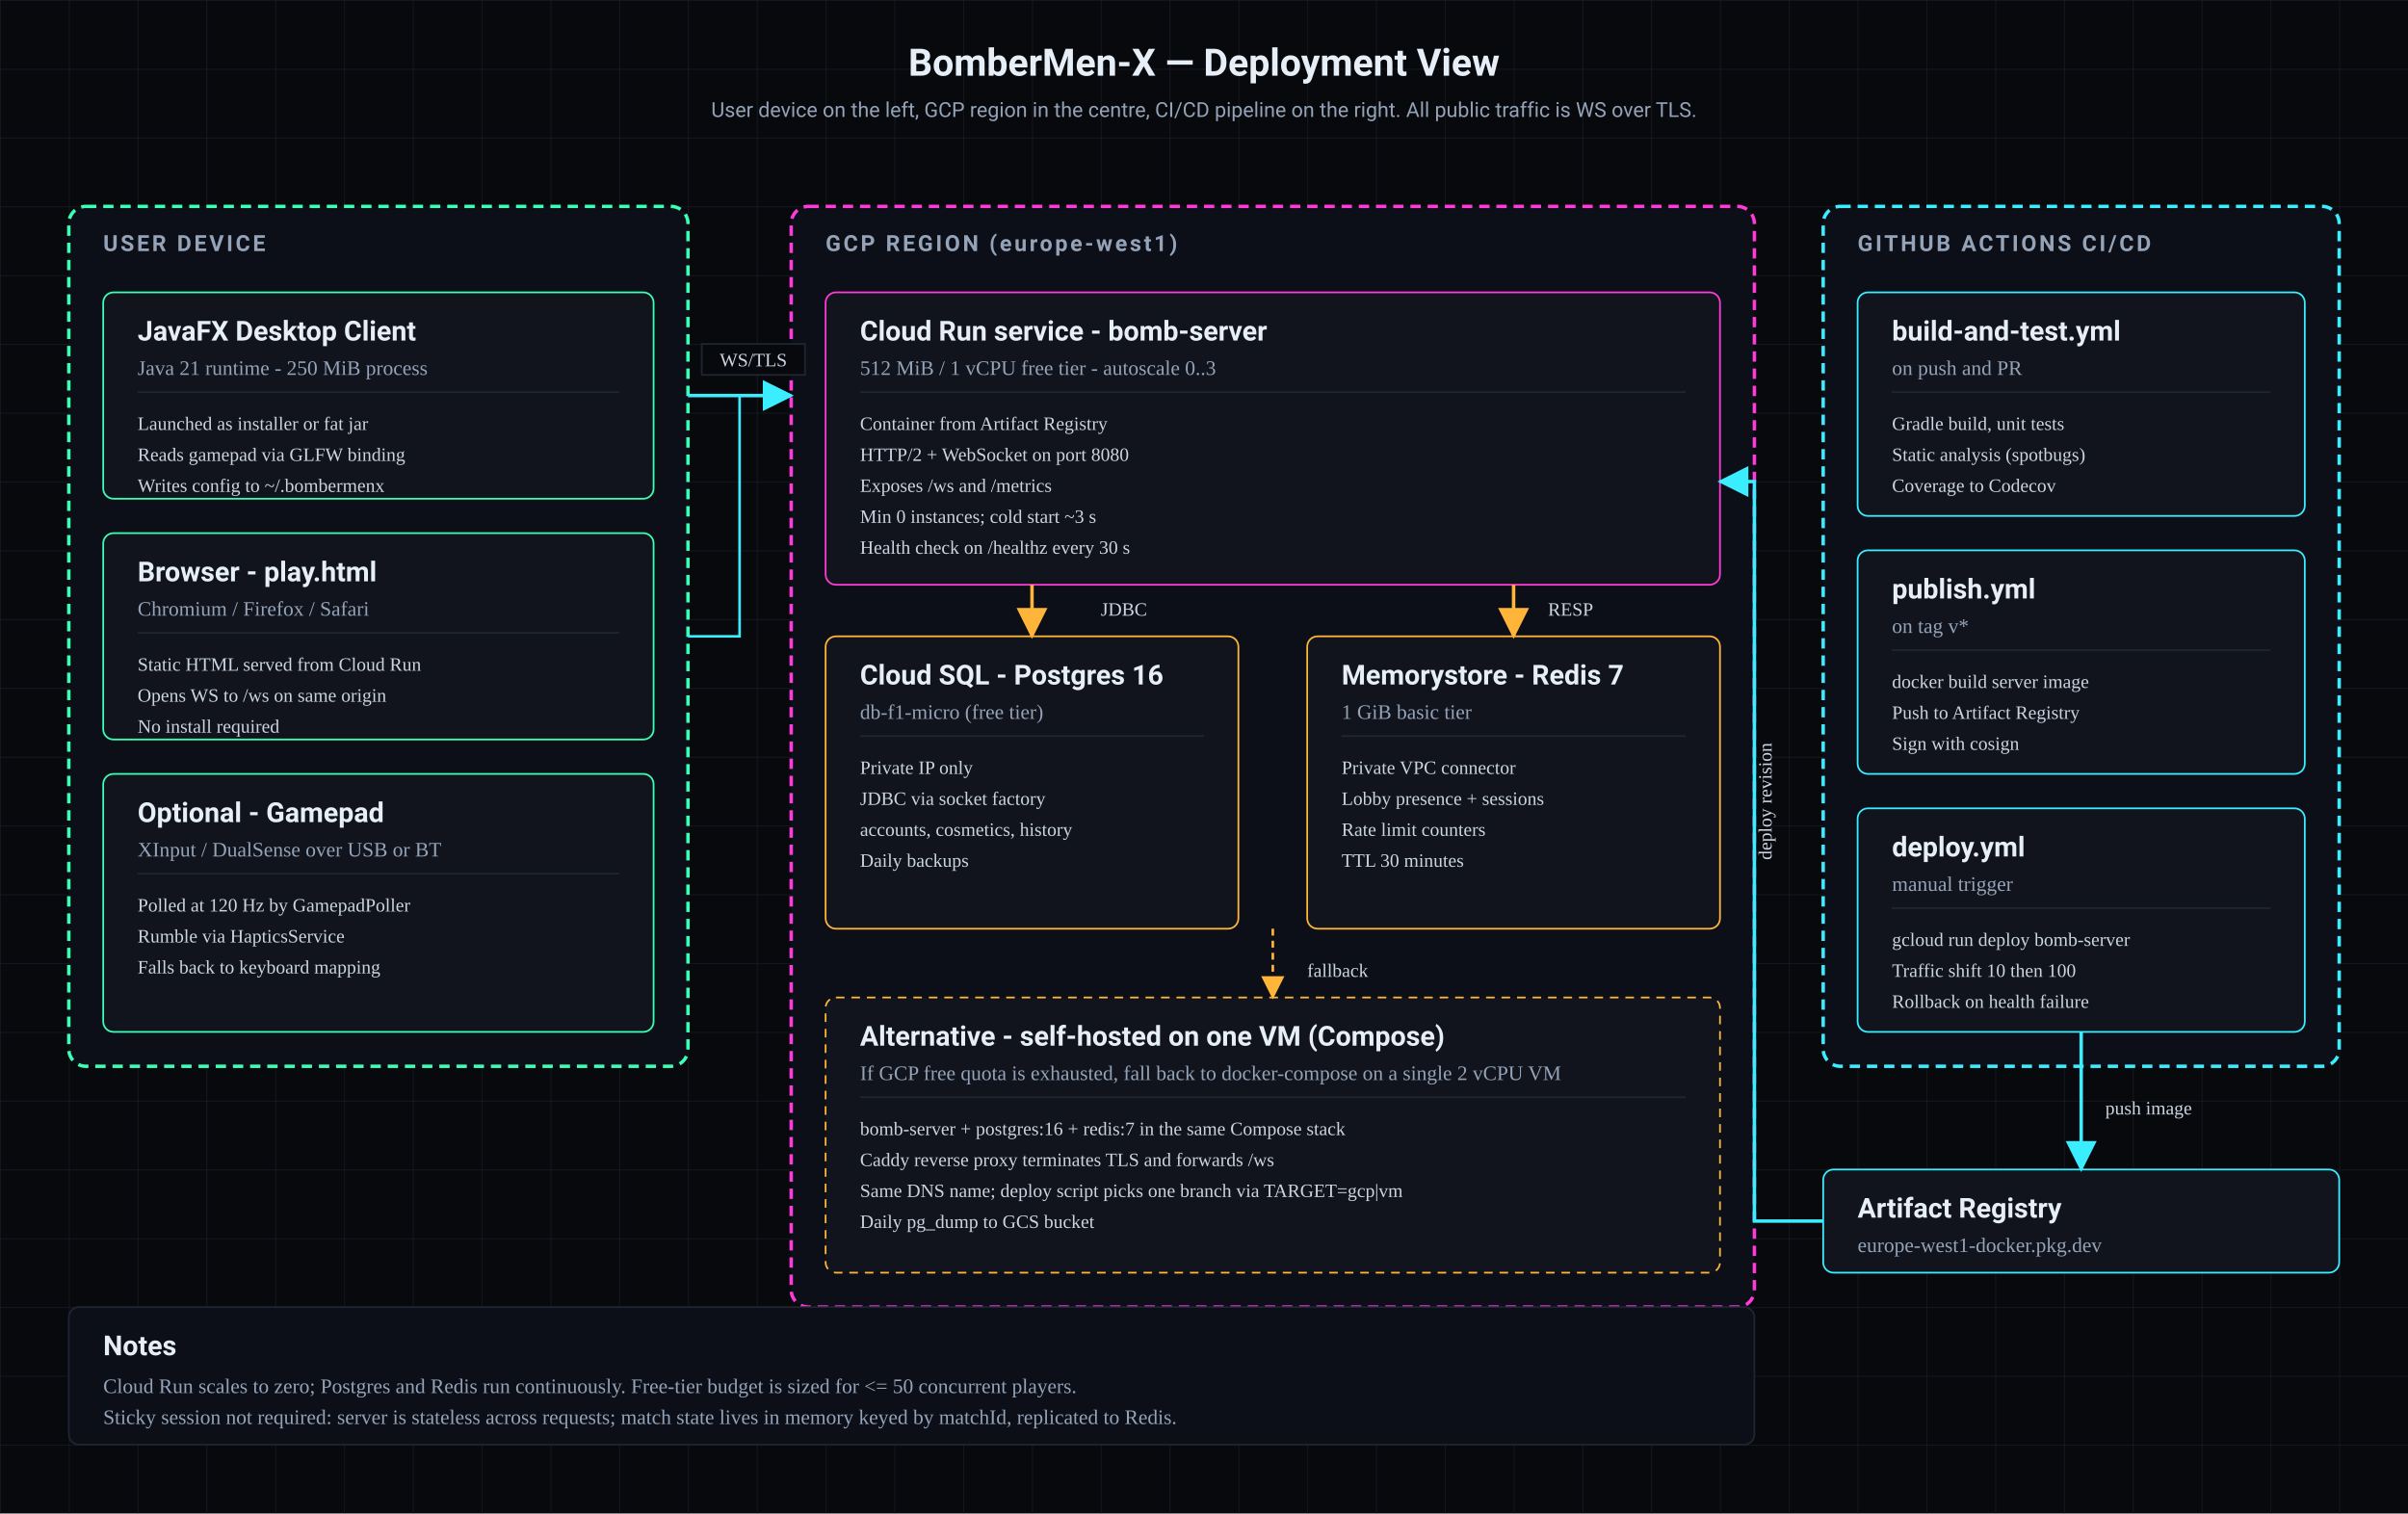
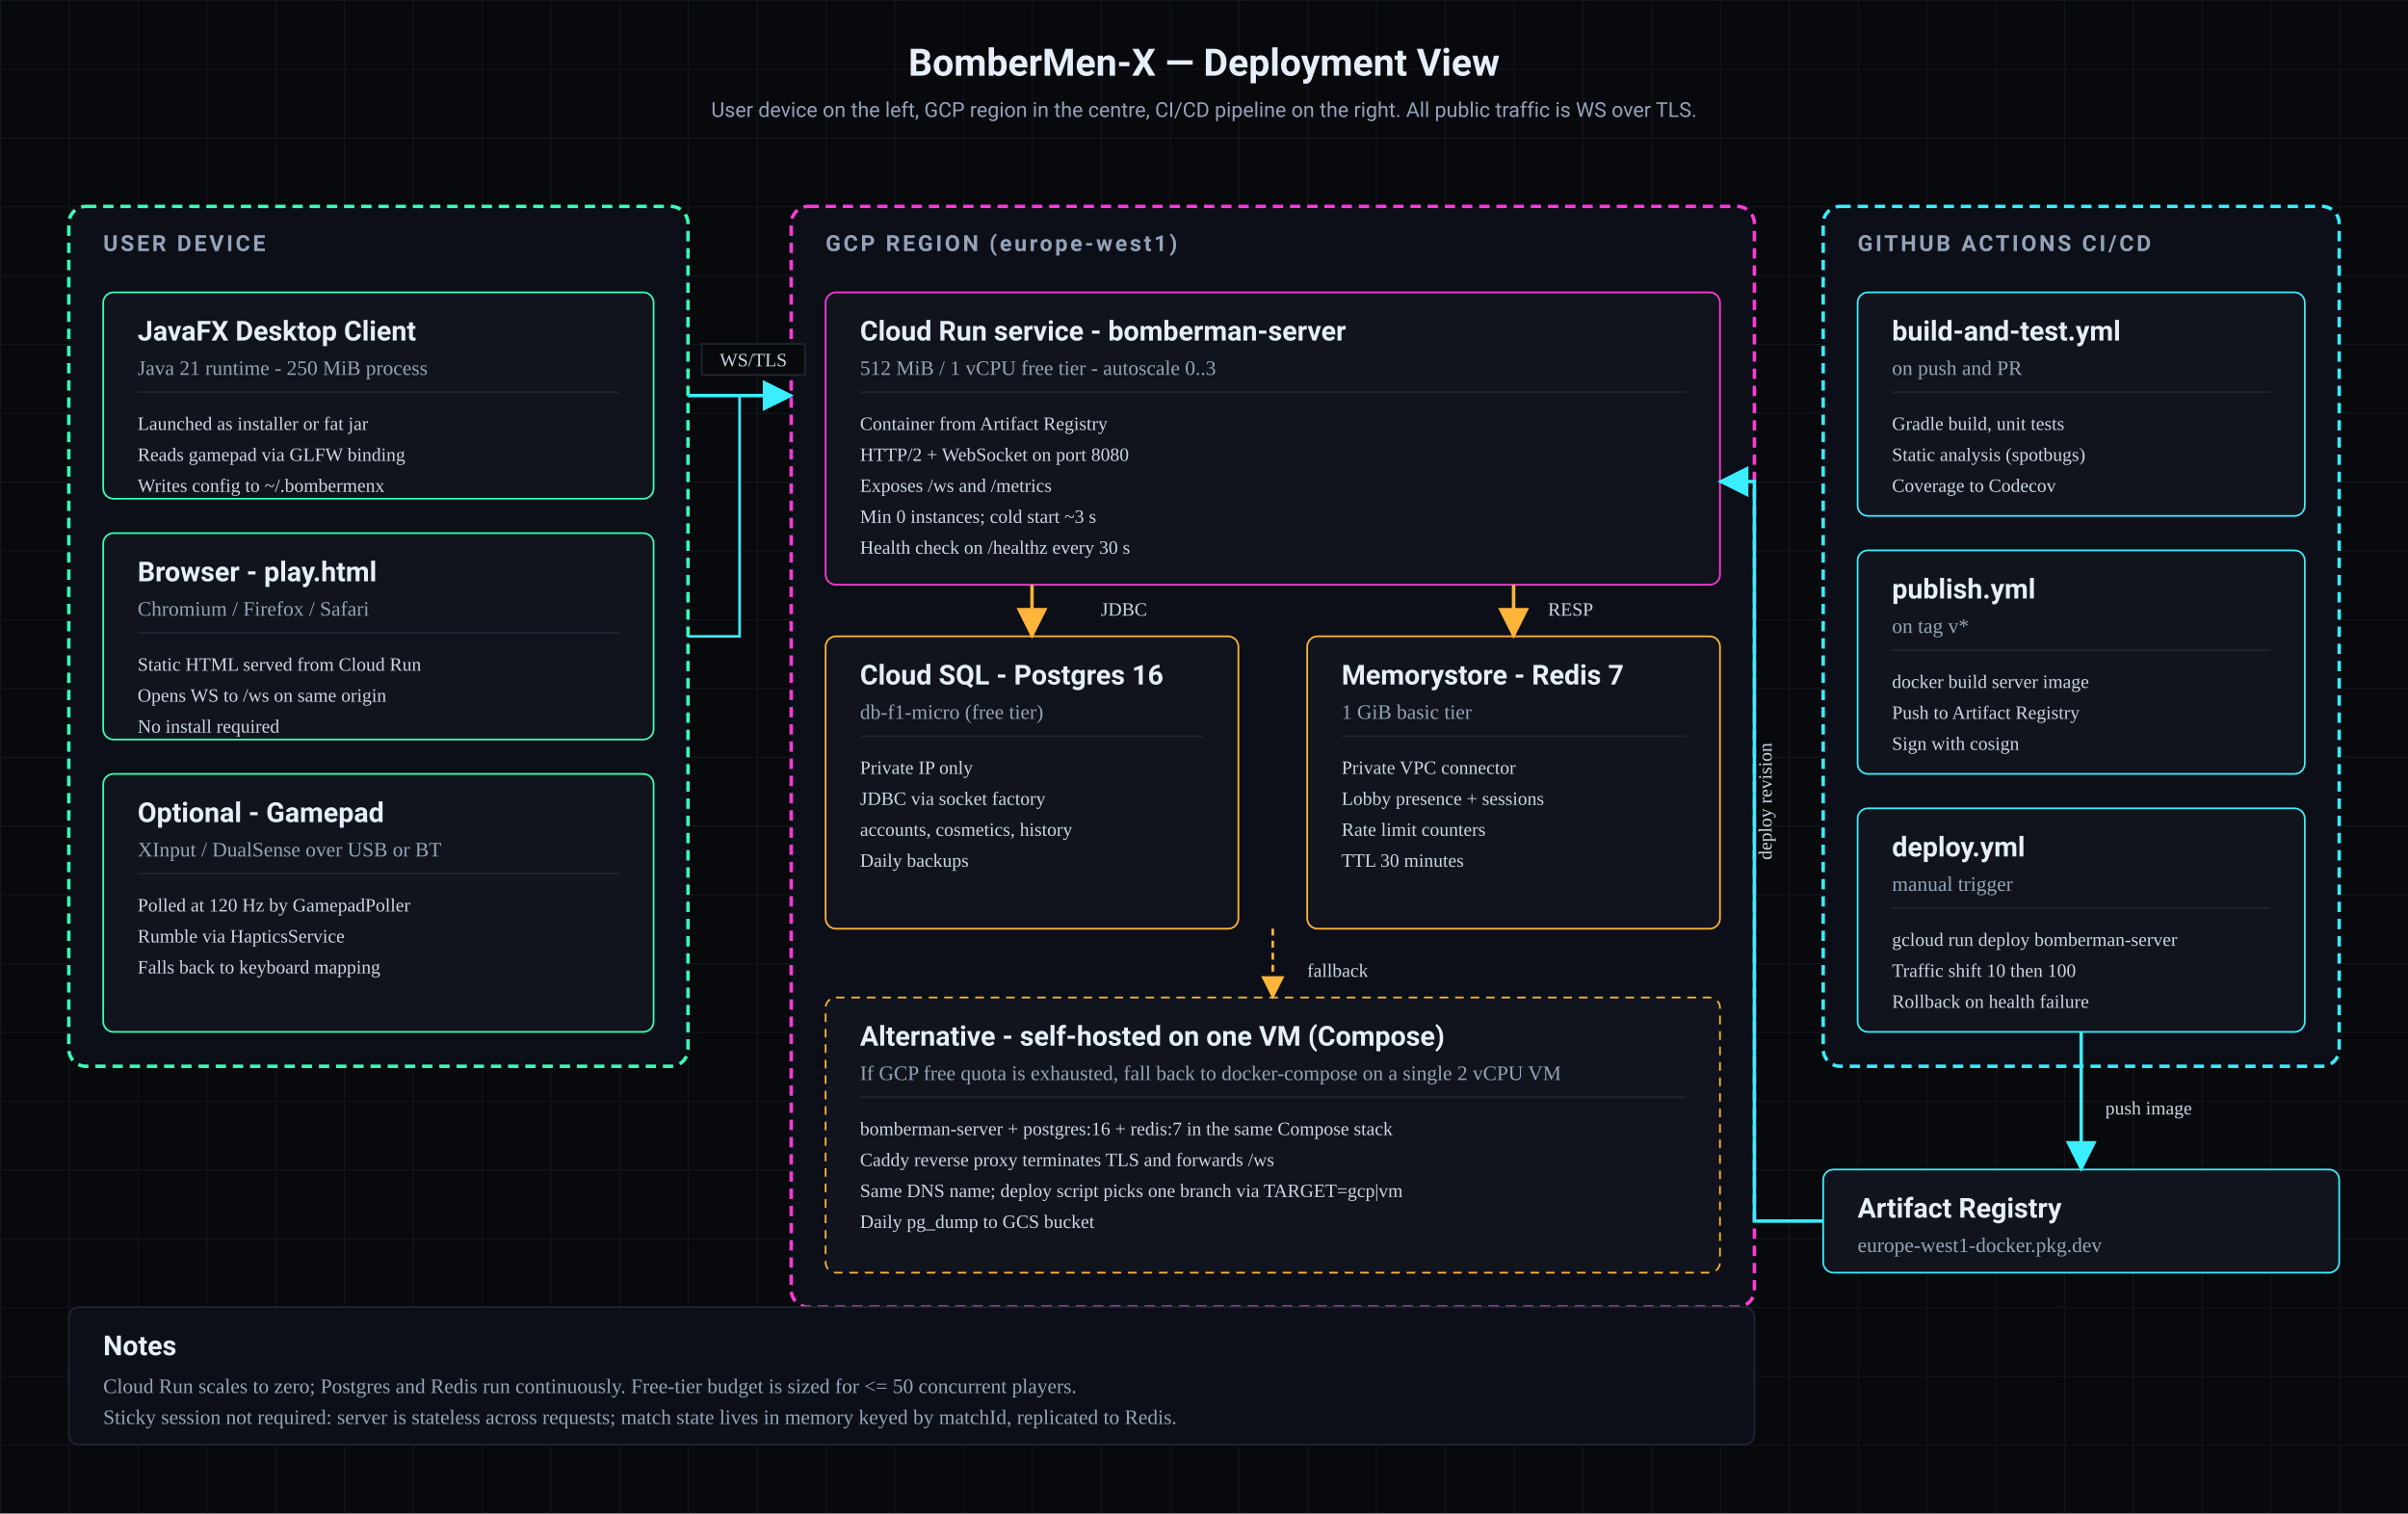
<svg xmlns="http://www.w3.org/2000/svg" viewBox="0 0 1400 880" preserveAspectRatio="xMidYMid meet" role="img" aria-labelledby="depTitle depDesc">
  <defs>
    <marker id="arrCyan" viewBox="0 0 12 12" refX="11" refY="6" markerWidth="9" markerHeight="9" orient="auto">
      <path d="M0,0 L12,6 L0,12 z" fill="#3aedff" />
    </marker>
    <marker id="arrAmber" viewBox="0 0 12 12" refX="11" refY="6" markerWidth="9" markerHeight="9" orient="auto">
      <path d="M0,0 L12,6 L0,12 z" fill="#ffb53a" />
    </marker>
    <marker id="arrGreen" viewBox="0 0 12 12" refX="11" refY="6" markerWidth="9" markerHeight="9" orient="auto">
      <path d="M0,0 L12,6 L0,12 z" fill="#3affb5" />
    </marker>
    <pattern id="grid" width="40" height="40" patternUnits="userSpaceOnUse">
      <path d="M40 0 L0 0 0 40" fill="none" stroke="#1f2533" stroke-width="0.5" />
    </pattern>
    <style>
      .lbl { font-family: -apple-system, "Segoe UI", Roboto, sans-serif; fill: #e6eef8; }
      .ttl { font-weight: 700; font-size: 16px; }
      .sub { font-size: 12px; fill: #94a3b8; }
      .edge { font-size: 11px; fill: #cbd5e1; }
      .grp { font-weight: 700; font-size: 13px; letter-spacing: 1.5px; fill: #94a3b8; }
      .h1 { font-weight: 700; font-size: 22px; }
    </style>
  </defs>
  <rect width="1400" height="880" fill="#08090d" />
  <rect width="1400" height="880" fill="url(#grid)" />
  <text x="700" y="44" class="lbl h1" text-anchor="middle">BomberMen-X — Deployment View</text>
  <text x="700" y="68" class="lbl sub" text-anchor="middle">User device on the left, GCP region in the centre, CI/CD pipeline on the right. All public traffic is WS over TLS.</text>
  <g>
    <rect x="40" y="120" width="360" height="500" rx="10" fill="#0c0f17" stroke="#3affb5" stroke-width="2" stroke-dasharray="6 4" />
    <text x="60" y="146" class="lbl grp" fill="#3affb5">USER DEVICE</text>
    <rect x="60" y="170" width="320" height="120" rx="6" fill="#11141c" stroke="#3affb5" />
    <text x="80" y="198" class="lbl ttl" fill="#3affb5">JavaFX Desktop Client</text>
    <text x="80" y="218" class="sub">Java 21 runtime - 250 MiB process</text>
    <line x1="80" y1="228" x2="360" y2="228" stroke="#1f2533" />
    <text x="80" y="250" class="edge">Launched as installer or fat jar</text>
    <text x="80" y="268" class="edge">Reads gamepad via GLFW binding</text>
    <text x="80" y="286" class="edge">Writes config to ~/.bombermenx</text>
    <rect x="60" y="310" width="320" height="120" rx="6" fill="#11141c" stroke="#3affb5" />
    <text x="80" y="338" class="lbl ttl" fill="#3affb5">Browser - play.html</text>
    <text x="80" y="358" class="sub">Chromium / Firefox / Safari</text>
    <line x1="80" y1="368" class="line" x2="360" y2="368" stroke="#1f2533" />
    <text x="80" y="390" class="edge">Static HTML served from Cloud Run</text>
    <text x="80" y="408" class="edge">Opens WS to /ws on same origin</text>
    <text x="80" y="426" class="edge">No install required</text>
    <rect x="60" y="450" width="320" height="150" rx="6" fill="#11141c" stroke="#3affb5" />
    <text x="80" y="478" class="lbl ttl" fill="#3affb5">Optional - Gamepad</text>
    <text x="80" y="498" class="sub">XInput / DualSense over USB or BT</text>
    <line x1="80" y1="508" x2="360" y2="508" stroke="#1f2533" />
    <text x="80" y="530" class="edge">Polled at 120 Hz by GamepadPoller</text>
    <text x="80" y="548" class="edge">Rumble via HapticsService</text>
    <text x="80" y="566" class="edge">Falls back to keyboard mapping</text>
  </g>
  <g>
    <rect x="460" y="120" width="560" height="640" rx="10" fill="#0c0f17" stroke="#ff3ad9" stroke-width="2" stroke-dasharray="6 4" />
    <text x="480" y="146" class="lbl grp" fill="#ff3ad9">GCP REGION (europe-west1)</text>
    <rect x="480" y="170" width="520" height="170" rx="6" fill="#11141c" stroke="#ff3ad9" />
-     <text x="500" y="198" class="lbl ttl" fill="#ff3ad9">Cloud Run service - bomb-server</text>
+     <text x="500" y="198" class="lbl ttl" fill="#ff3ad9">Cloud Run service - bomberman-server</text>
    <text x="500" y="218" class="sub">512 MiB / 1 vCPU free tier - autoscale 0..3</text>
    <line x1="500" y1="228" x2="980" y2="228" stroke="#1f2533" />
    <text x="500" y="250" class="edge">Container from Artifact Registry</text>
    <text x="500" y="268" class="edge">HTTP/2 + WebSocket on port 8080</text>
    <text x="500" y="286" class="edge">Exposes /ws and /metrics</text>
    <text x="500" y="304" class="edge">Min 0 instances; cold start ~3 s</text>
    <text x="500" y="322" class="edge">Health check on /healthz every 30 s</text>
    <rect x="480" y="370" width="240" height="170" rx="6" fill="#11141c" stroke="#ffb53a" />
    <text x="500" y="398" class="lbl ttl" fill="#ffb53a">Cloud SQL - Postgres 16</text>
    <text x="500" y="418" class="sub">db-f1-micro (free tier)</text>
    <line x1="500" y1="428" x2="700" y2="428" stroke="#1f2533" />
    <text x="500" y="450" class="edge">Private IP only</text>
    <text x="500" y="468" class="edge">JDBC via socket factory</text>
    <text x="500" y="486" class="edge">accounts, cosmetics, history</text>
    <text x="500" y="504" class="edge">Daily backups</text>
    <rect x="760" y="370" width="240" height="170" rx="6" fill="#11141c" stroke="#ffb53a" />
    <text x="780" y="398" class="lbl ttl" fill="#ffb53a">Memorystore - Redis 7</text>
    <text x="780" y="418" class="sub">1 GiB basic tier</text>
    <line x1="780" y1="428" x2="980" y2="428" stroke="#1f2533" />
    <text x="780" y="450" class="edge">Private VPC connector</text>
    <text x="780" y="468" class="edge">Lobby presence + sessions</text>
    <text x="780" y="486" class="edge">Rate limit counters</text>
    <text x="780" y="504" class="edge">TTL 30 minutes</text>
    <rect x="480" y="580" width="520" height="160" rx="6" fill="#11141c" stroke="#ffb53a" stroke-dasharray="5 4" />
    <text x="500" y="608" class="lbl ttl" fill="#ffb53a">Alternative - self-hosted on one VM (Compose)</text>
    <text x="500" y="628" class="sub">If GCP free quota is exhausted, fall back to docker-compose on a single 2 vCPU VM</text>
    <line x1="500" y1="638" x2="980" y2="638" stroke="#1f2533" />
-     <text x="500" y="660" class="edge">bomb-server + postgres:16 + redis:7 in the same Compose stack</text>
+     <text x="500" y="660" class="edge">bomberman-server + postgres:16 + redis:7 in the same Compose stack</text>
    <text x="500" y="678" class="edge">Caddy reverse proxy terminates TLS and forwards /ws</text>
    <text x="500" y="696" class="edge">Same DNS name; deploy script picks one branch via TARGET=gcp|vm</text>
    <text x="500" y="714" class="edge">Daily pg_dump to GCS bucket</text>
  </g>
  <g>
    <rect x="1060" y="120" width="300" height="500" rx="10" fill="#0c0f17" stroke="#3aedff" stroke-width="2" stroke-dasharray="6 4" />
    <text x="1080" y="146" class="lbl grp" fill="#3aedff">GITHUB ACTIONS CI/CD</text>
    <rect x="1080" y="170" width="260" height="130" rx="6" fill="#11141c" stroke="#3aedff" />
    <text x="1100" y="198" class="lbl ttl" fill="#3aedff">build-and-test.yml</text>
    <text x="1100" y="218" class="sub">on push and PR</text>
    <line x1="1100" y1="228" x2="1320" y2="228" stroke="#1f2533" />
    <text x="1100" y="250" class="edge">Gradle build, unit tests</text>
    <text x="1100" y="268" class="edge">Static analysis (spotbugs)</text>
    <text x="1100" y="286" class="edge">Coverage to Codecov</text>
    <rect x="1080" y="320" width="260" height="130" rx="6" fill="#11141c" stroke="#3aedff" />
    <text x="1100" y="348" class="lbl ttl" fill="#3aedff">publish.yml</text>
    <text x="1100" y="368" class="sub">on tag v*</text>
    <line x1="1100" y1="378" x2="1320" y2="378" stroke="#1f2533" />
    <text x="1100" y="400" class="edge">docker build server image</text>
    <text x="1100" y="418" class="edge">Push to Artifact Registry</text>
    <text x="1100" y="436" class="edge">Sign with cosign</text>
    <rect x="1080" y="470" width="260" height="130" rx="6" fill="#11141c" stroke="#3aedff" />
    <text x="1100" y="498" class="lbl ttl" fill="#3aedff">deploy.yml</text>
    <text x="1100" y="518" class="sub">manual trigger</text>
    <line x1="1100" y1="528" x2="1320" y2="528" stroke="#1f2533" />
-     <text x="1100" y="550" class="edge">gcloud run deploy bomb-server</text>
+     <text x="1100" y="550" class="edge">gcloud run deploy bomberman-server</text>
    <text x="1100" y="568" class="edge">Traffic shift 10 then 100</text>
    <text x="1100" y="586" class="edge">Rollback on health failure</text>
  </g>
  <path d="M 400 230 L 430 230 L 430 230 L 460 230" fill="none" stroke="#3aedff" stroke-width="2" marker-end="url(#arrCyan)" />
  <path d="M 400 370 L 430 370 L 430 230 L 460 230" fill="none" stroke="#3aedff" stroke-width="1.5" marker-end="url(#arrCyan)" />
  <rect x="408" y="200" width="60" height="18" fill="#08090d" stroke="#1f2533" />
  <text x="438" y="213" class="edge" text-anchor="middle">WS/TLS</text>
  <path d="M 600 340 L 600 370" fill="none" stroke="#ffb53a" stroke-width="2" marker-end="url(#arrAmber)" />
  <text x="640" y="358" class="edge">JDBC</text>
  <path d="M 880 340 L 880 370" fill="none" stroke="#ffb53a" stroke-width="2" marker-end="url(#arrAmber)" />
  <text x="900" y="358" class="edge">RESP</text>
  <path d="M 740 540 L 740 580" fill="none" stroke="#ffb53a" stroke-width="1.5" stroke-dasharray="4 3" marker-end="url(#arrAmber)" />
  <text x="760" y="568" class="edge">fallback</text>
  <rect x="1060" y="680" width="300" height="60" rx="6" fill="#11141c" stroke="#3aedff" />
  <text x="1080" y="708" class="lbl ttl" fill="#3aedff">Artifact Registry</text>
  <text x="1080" y="728" class="sub">europe-west1-docker.pkg.dev</text>
  <path d="M 1210 600 L 1210 680" fill="none" stroke="#3aedff" stroke-width="2" marker-end="url(#arrCyan)" />
  <text x="1224" y="648" class="edge">push image</text>
  <path d="M 1060 710 L 1020 710 L 1020 280 L 1000 280" fill="none" stroke="#3aedff" stroke-width="2" marker-end="url(#arrCyan)" />
  <text x="1030" y="500" class="edge" transform="rotate(-90 1030 500)">deploy revision</text>
  <rect x="40" y="760" width="980" height="80" rx="6" fill="#0c0f17" stroke="#1f2533" />
  <text x="60" y="788" class="lbl ttl" fill="#3aedff">Notes</text>
  <text x="60" y="810" class="sub">Cloud Run scales to zero; Postgres and Redis run continuously. Free-tier budget is sized for &lt;= 50 concurrent players.</text>
  <text x="60" y="828" class="sub">Sticky session not required: server is stateless across requests; match state lives in memory keyed by matchId, replicated to Redis.</text>
</svg>
